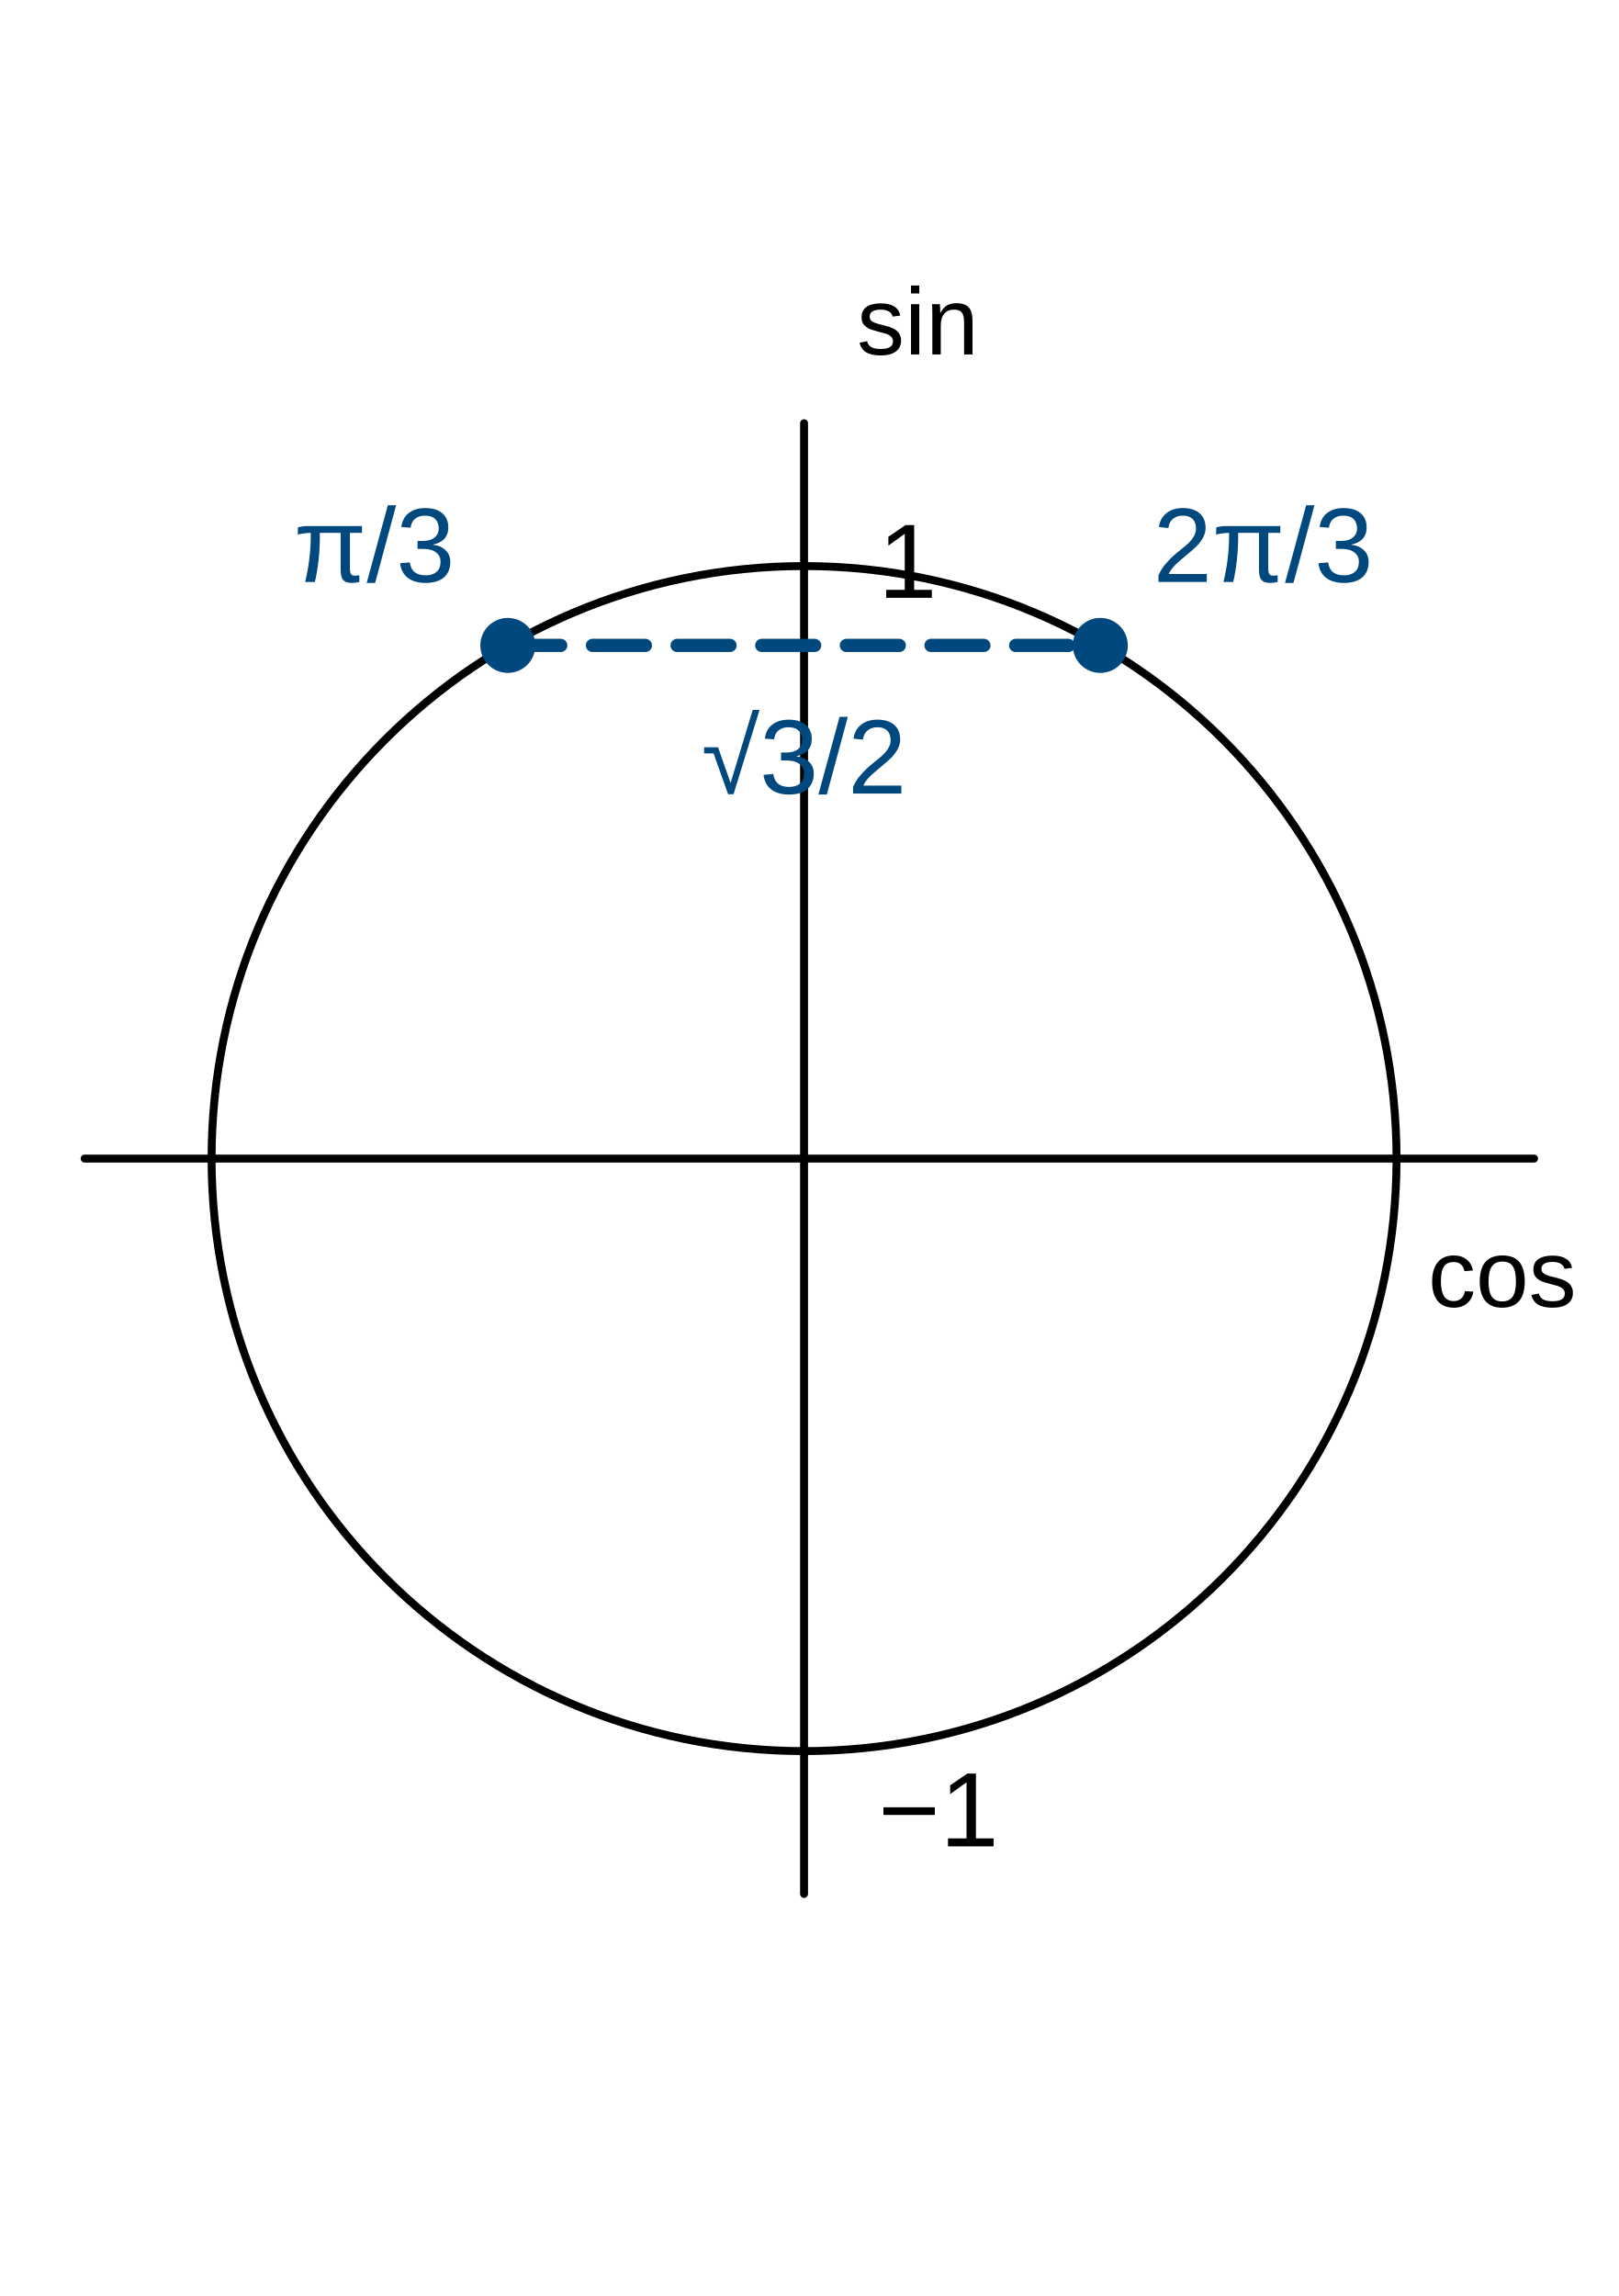
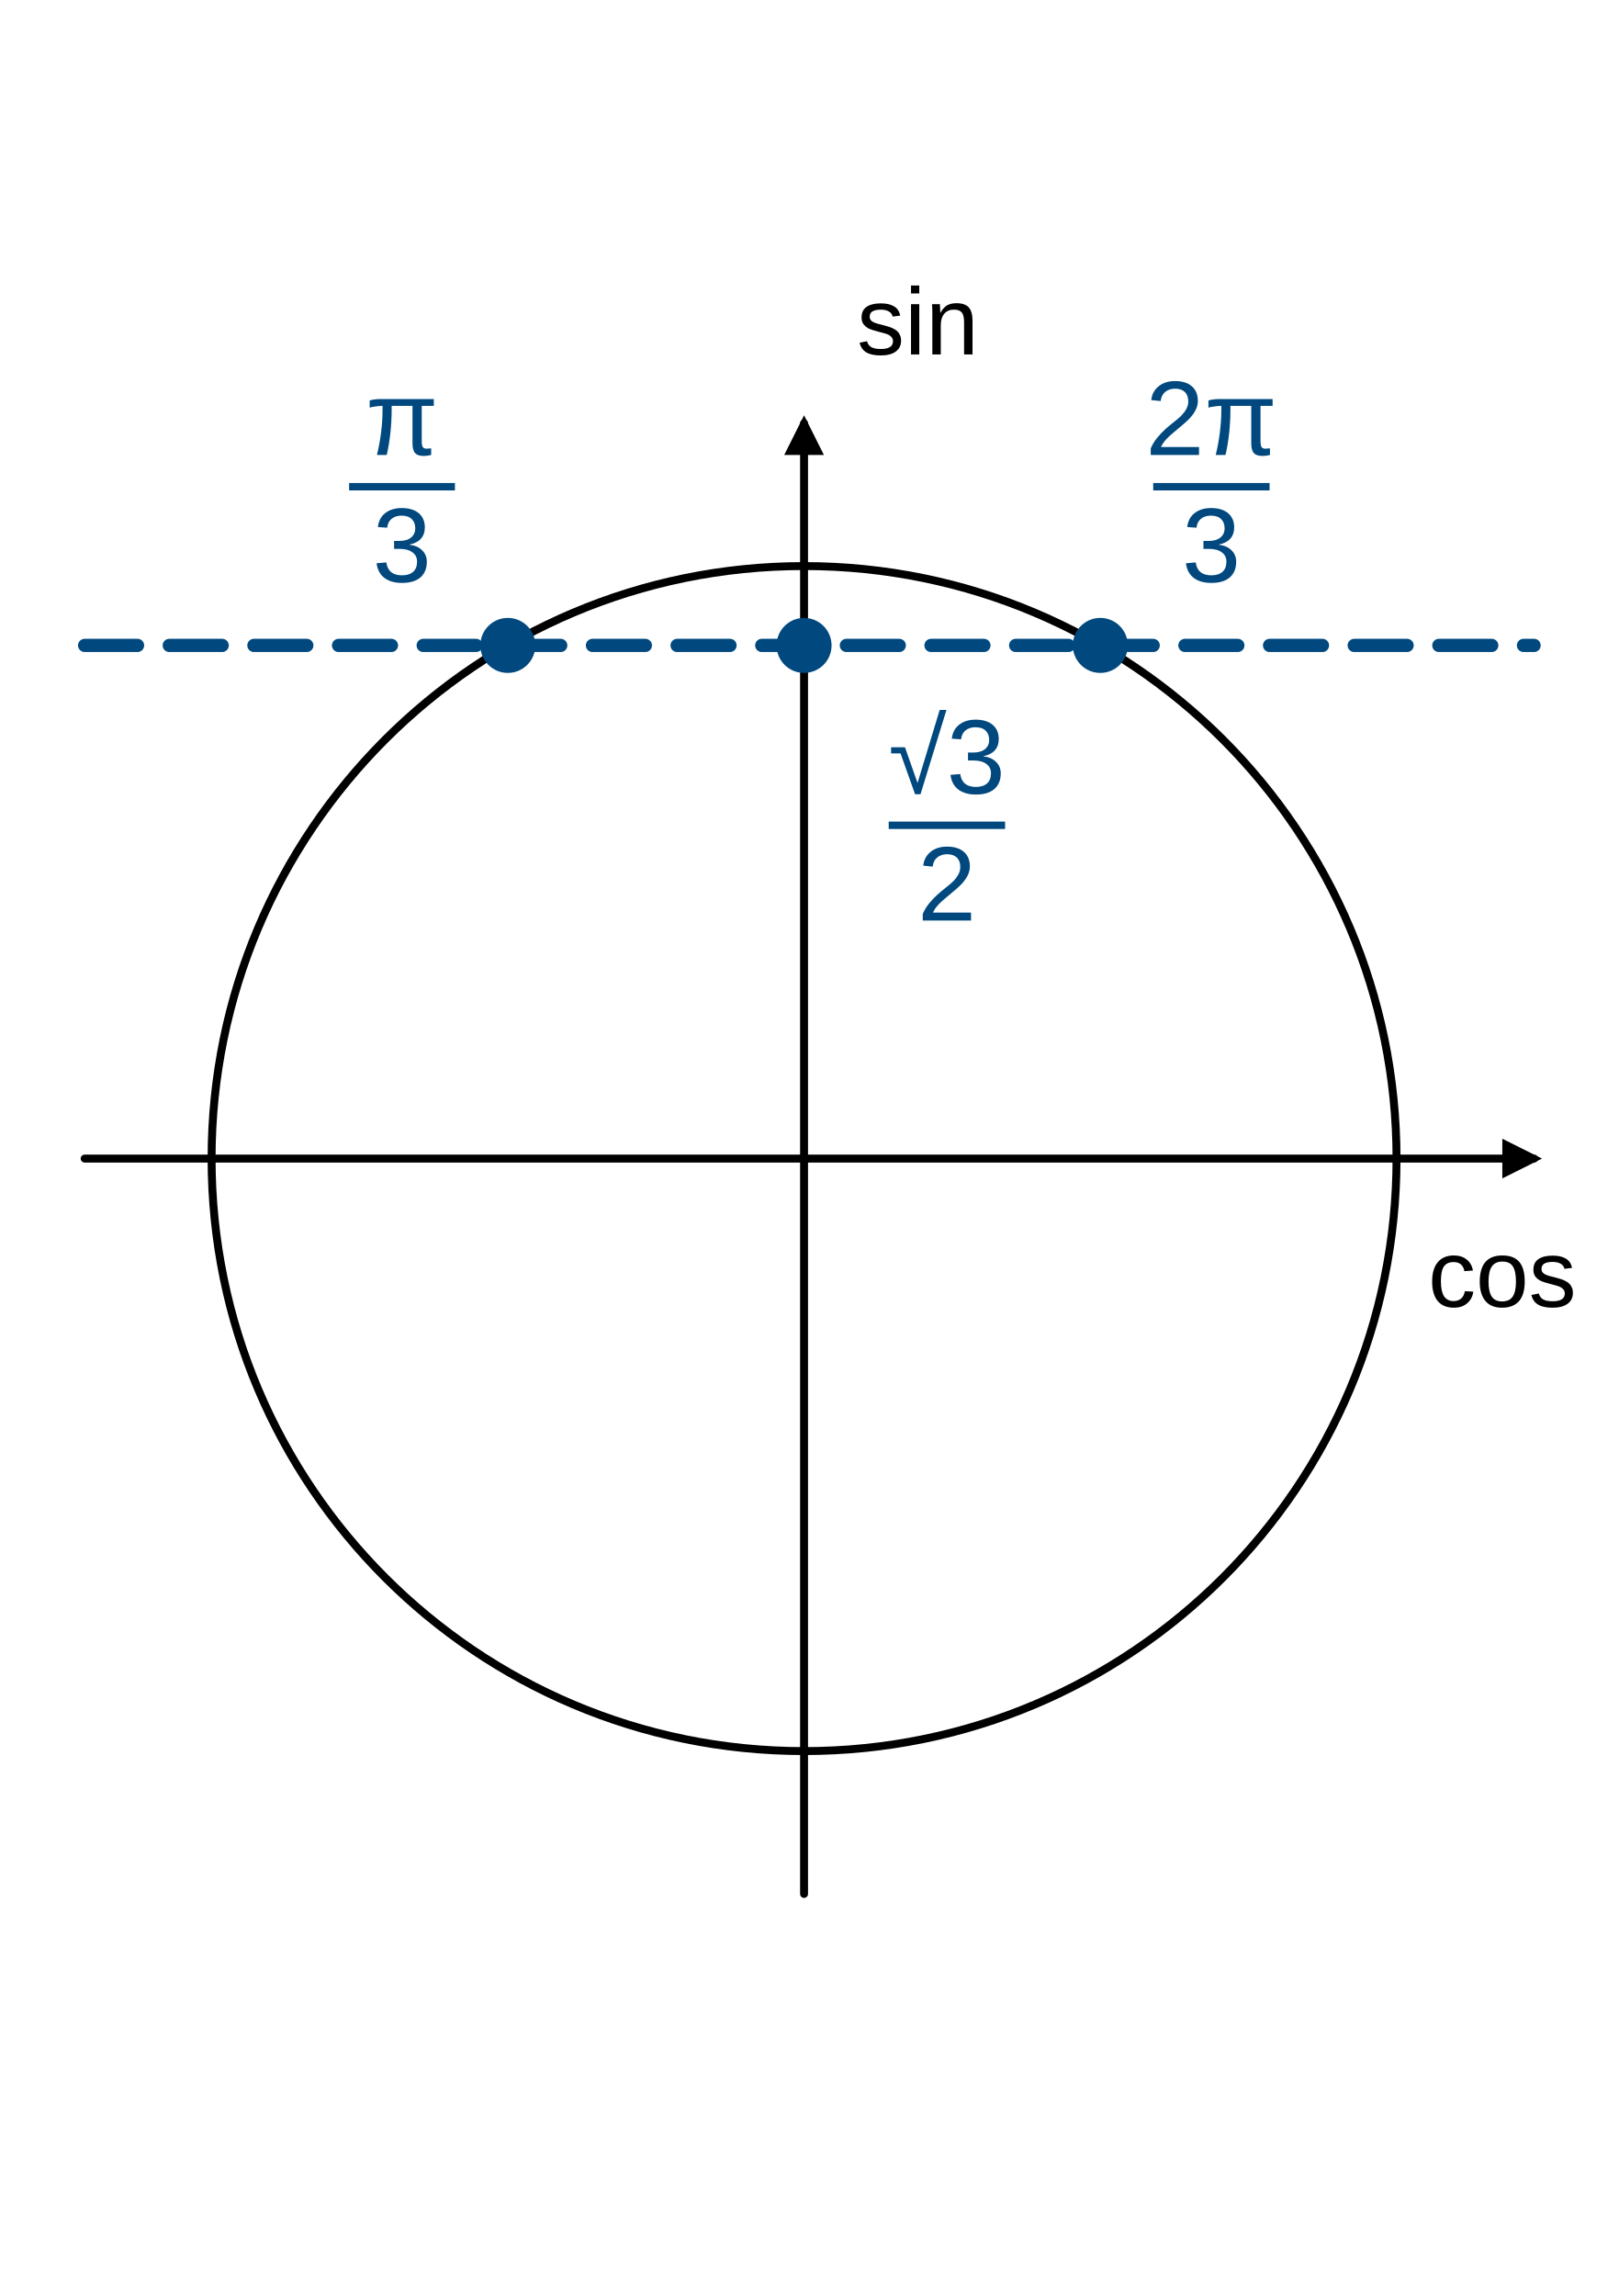
<svg xmlns="http://www.w3.org/2000/svg" width="153" height="217" viewBox="0 0 153 217" role="img" aria-labelledby="title desc">
+   <defs>
+     <marker id="axis-arrow" markerWidth="5" markerHeight="5" refX="4" refY="2.5" orient="auto">
+       <path d="M0,0 L5,2.5 L0,5 Z" fill="#000000" />
+     </marker>
+   </defs>
  <circle cx="76.0" cy="109.5" r="56.0" fill="none" stroke="#000000" stroke-width="0.75" stroke-linecap="round" stroke-linejoin="round" stroke-miterlimit="8" />
-   <line x1="8" y1="109.5" x2="145" y2="109.5" fill="none" stroke="#000000" stroke-width="0.75" stroke-linecap="round" stroke-linejoin="round" stroke-miterlimit="8" />
-   <line x1="76.0" y1="40" x2="76.0" y2="179" fill="none" stroke="#000000" stroke-width="0.75" stroke-linecap="round" stroke-linejoin="round" stroke-miterlimit="8" />
-   <line x1="48" y1="61" x2="104" y2="61" fill="none" stroke="#00487E" stroke-width="1.25" stroke-linecap="round" stroke-linejoin="round" stroke-miterlimit="8" stroke-dasharray="5,3" />
+   <line x1="8" y1="109.5" x2="145" y2="109.5" fill="none" stroke="#000000" stroke-width="0.75" stroke-linecap="round" stroke-linejoin="round" stroke-miterlimit="8" marker-end="url(#axis-arrow)" />
+   <line x1="76.0" y1="179" x2="76.0" y2="40" fill="none" stroke="#000000" stroke-width="0.75" stroke-linecap="round" stroke-linejoin="round" stroke-miterlimit="8" marker-end="url(#axis-arrow)" />
+   <line x1="8" y1="61" x2="145" y2="61" fill="none" stroke="#00487E" stroke-width="1.25" stroke-linecap="round" stroke-linejoin="round" stroke-miterlimit="8" stroke-dasharray="5,3" />
  <circle cx="48" cy="61" r="2.6" fill="#00487E" />
  <circle cx="104" cy="61" r="2.6" fill="#00487E" />
-   <text x="76" y="75" fill="#00487E" font-family="Liberation Sans, DejaVu Sans, sans-serif" font-size="10" text-anchor="middle">√3/2</text>
-   <text x="43" y="55" fill="#00487E" font-family="Liberation Sans, DejaVu Sans, sans-serif" font-size="10" text-anchor="end">π/3</text>
-   <text x="109" y="55" fill="#00487E" font-family="Liberation Sans, DejaVu Sans, sans-serif" font-size="10" text-anchor="start">2π/3</text>
-   <text x="83" y="56.5" fill="#000000" font-family="Liberation Sans, DejaVu Sans, sans-serif" font-size="10" text-anchor="start">1</text>
-   <text x="83" y="174.5" fill="#000000" font-family="Liberation Sans, DejaVu Sans, sans-serif" font-size="10" text-anchor="start">−1</text>
+   <circle cx="76" cy="61" r="2.6" fill="#00487E" />
+   <g data-angle="√3/2" fill="#00487E" font-family="Liberation Sans, DejaVu Sans, sans-serif" font-size="10">
+     <text x="89.5" y="75" text-anchor="middle">√3</text>
+     <line x1="84" y1="78" x2="95" y2="78" stroke="#00487E" stroke-width="0.7" />
+     <text x="89.5" y="87" text-anchor="middle">2</text>
+   </g>
+   <g data-angle="π/3" fill="#00487E" font-family="Liberation Sans, DejaVu Sans, sans-serif" font-size="10">
+     <text x="38" y="43" text-anchor="middle">π</text>
+     <line x1="33" y1="46" x2="43" y2="46" stroke="#00487E" stroke-width="0.7" />
+     <text x="38" y="55" text-anchor="middle">3</text>
+   </g>
+   <g data-angle="2π/3" fill="#00487E" font-family="Liberation Sans, DejaVu Sans, sans-serif" font-size="10">
+     <text x="114.5" y="43" text-anchor="middle">2π</text>
+     <line x1="109" y1="46" x2="120" y2="46" stroke="#00487E" stroke-width="0.7" />
+     <text x="114.5" y="55" text-anchor="middle">3</text>
+   </g>
  <text x="149" y="123.5" fill="#000000" font-family="Liberation Sans, DejaVu Sans, sans-serif" font-size="9" text-anchor="end">cos</text>
  <text x="81" y="33.5" fill="#000000" font-family="Liberation Sans, DejaVu Sans, sans-serif" font-size="9" text-anchor="start">sin</text>
</svg>
